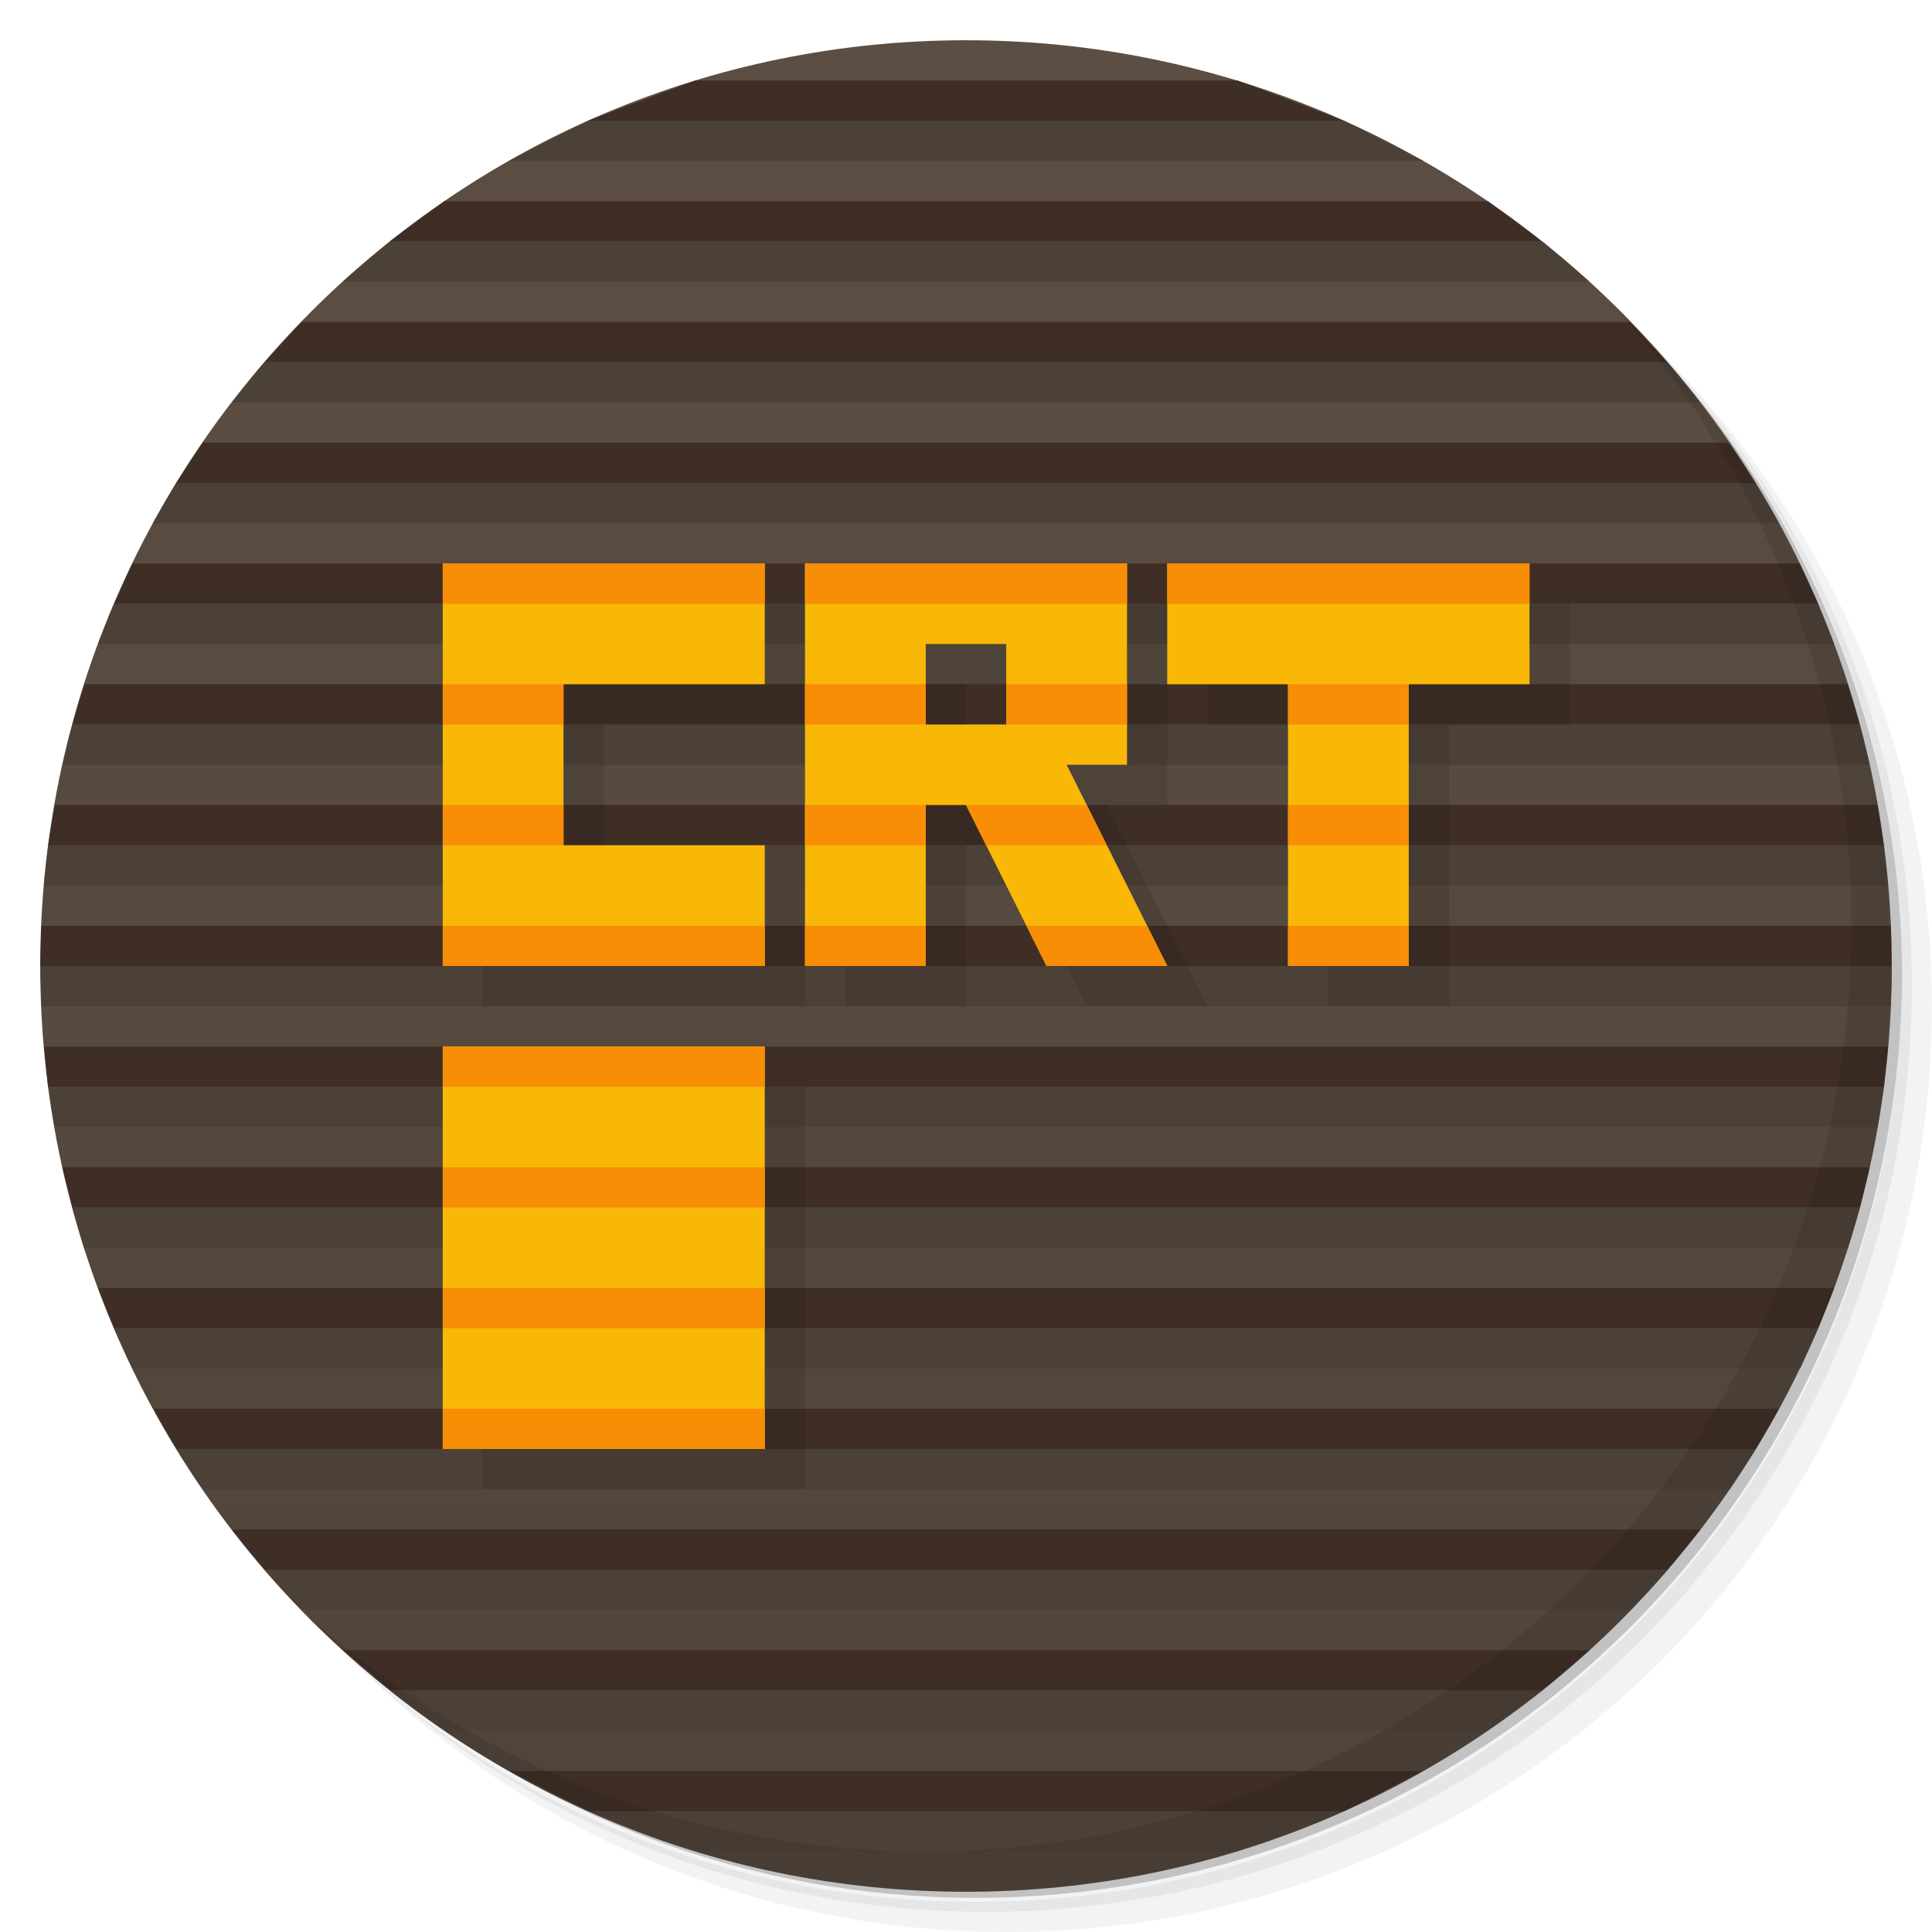
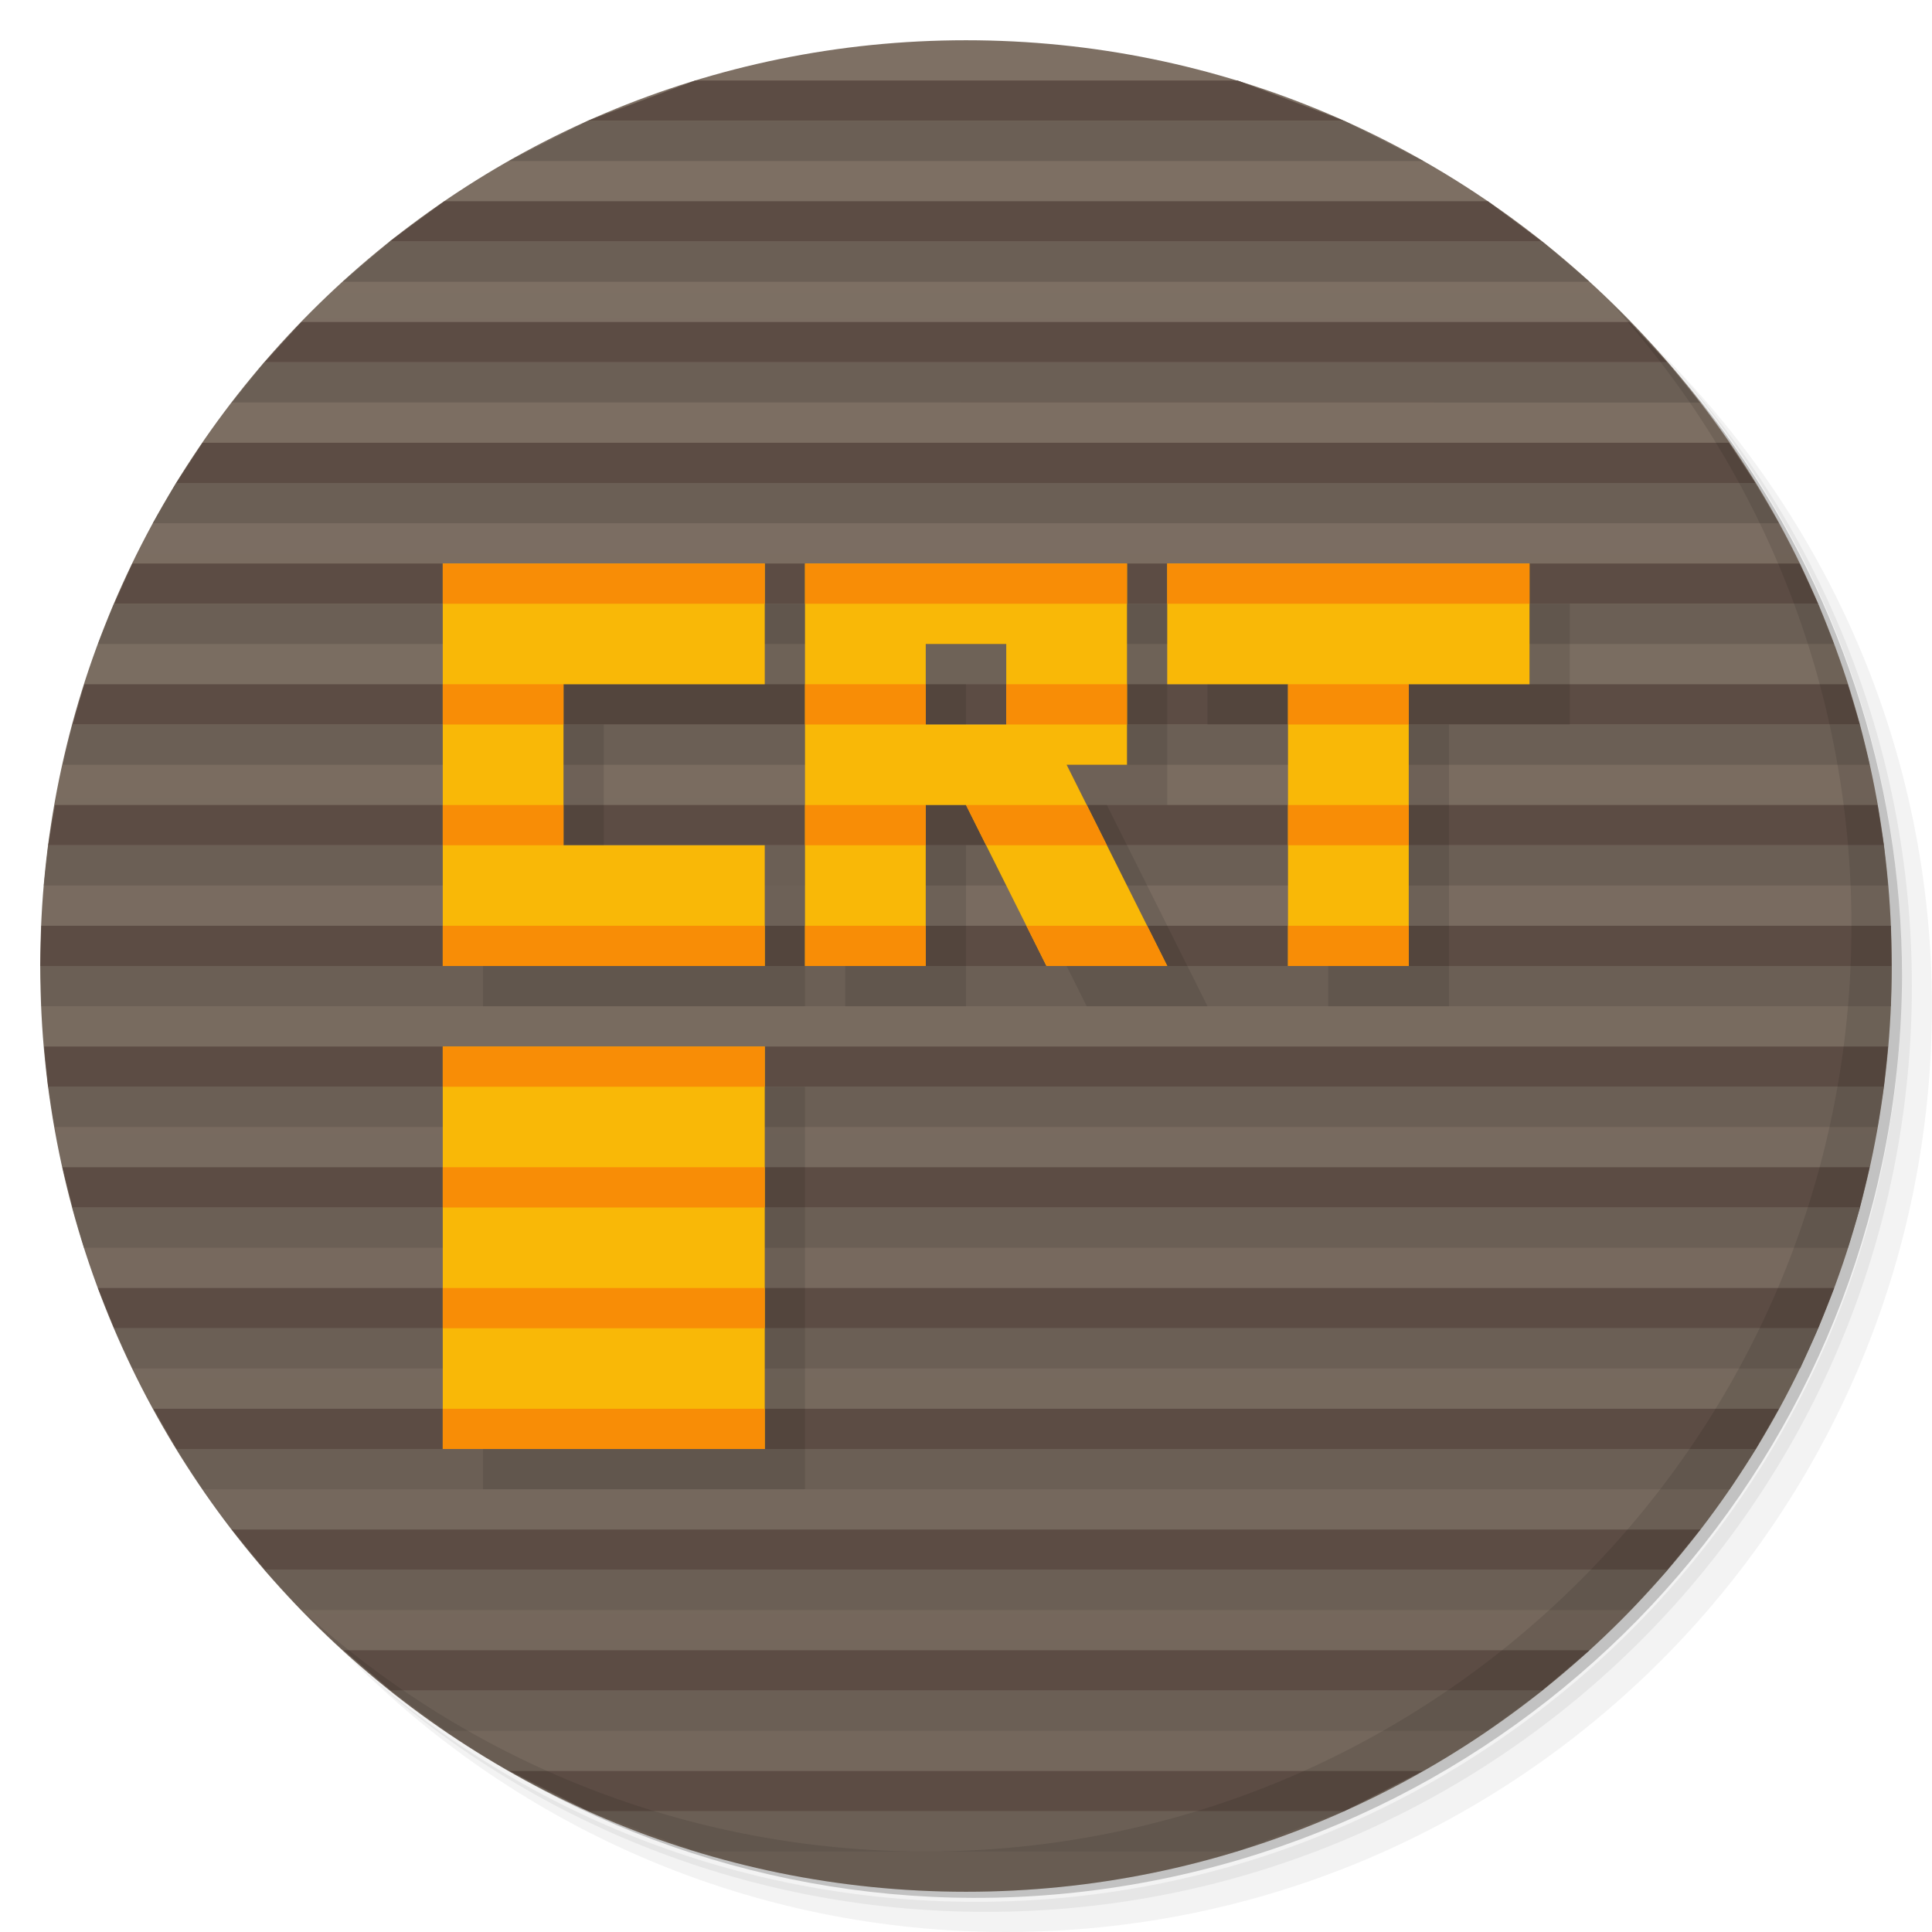
<svg xmlns="http://www.w3.org/2000/svg" viewBox="0 0 48 48" id="svg2" version="1.1">
  <defs id="defs4">
    <linearGradient id="linearGradient3046" y1="1" x2="0" y2="47" gradientUnits="userSpaceOnUse">
-       <stop style="stop-color:#5c4e42;stop-opacity:1" id="stop7" />
-       <stop offset="1" style="stop-color:#50443a;stop-opacity:1" id="stop9" />
+       <stop style="stop-color:#7e7064;stop-opacity:1" id="stop7" />
+       <stop offset="1" style="stop-color:#73665b;stop-opacity:1" id="stop9" />
    </linearGradient>
  </defs>
  <g id="g16">
    <path d="m 36.31 5 c 5.859 4.062 9.688 10.831 9.688 18.5 c 0 12.426 -10.07 22.5 -22.5 22.5 c -7.669 0 -14.438 -3.828 -18.5 -9.688 c 1.037 1.822 2.306 3.499 3.781 4.969 c 4.085 3.712 9.514 5.969 15.469 5.969 c 12.703 0 23 -10.298 23 -23 c 0 -5.954 -2.256 -11.384 -5.969 -15.469 c -1.469 -1.475 -3.147 -2.744 -4.969 -3.781 z m 4.969 3.781 c 3.854 4.113 6.219 9.637 6.219 15.719 c 0 12.703 -10.297 23 -23 23 c -6.081 0 -11.606 -2.364 -15.719 -6.219 c 4.16 4.144 9.883 6.719 16.219 6.719 c 12.703 0 23 -10.298 23 -23 c 0 -6.335 -2.575 -12.06 -6.719 -16.219 z" style="opacity:0.05" id="path18" />
    <path d="m 41.28 8.781 c 3.712 4.085 5.969 9.514 5.969 15.469 c 0 12.703 -10.297 23 -23 23 c -5.954 0 -11.384 -2.256 -15.469 -5.969 c 4.113 3.854 9.637 6.219 15.719 6.219 c 12.703 0 23 -10.298 23 -23 c 0 -6.081 -2.364 -11.606 -6.219 -15.719 z" style="opacity:0.1" id="path20" />
    <path d="m 31.25 2.375 c 8.615 3.154 14.75 11.417 14.75 21.13 c 0 12.426 -10.07 22.5 -22.5 22.5 c -9.708 0 -17.971 -6.135 -21.12 -14.75 a 23 23 0 0 0 44.875 -7 a 23 23 0 0 0 -16 -21.875 z" style="opacity:0.2" id="path22" />
  </g>
  <g style="fill:#fea" id="g24">
    <path d="m 24 1 c 12.703 0 23 10.297 23 23 c 0 12.703 -10.297 23 -23 23 -12.703 0 -23 -10.297 -23 -23 0 -12.703 10.297 -23 23 -23 z" style="fill:url(#linearGradient3046);fill-opacity:1" id="path26" />
  </g>
-   <g id="g4202" style="fill:#3e2e26;fill-opacity:1;stroke:none">
-     <path d="M 1.027,23 46.979,23 46.994,24 1,24 Z" style="fill:#3e2e26;fill-opacity:1;stroke:none" id="path30" />
-     <path d="m 1.367,20 45.28,0 0.157,1 L 1.198,21 Z" style="fill:#3e2e26;fill-opacity:1;stroke:none" id="path32" />
-     <path d="M 1.095,26 46.908,26 46.803,27 1.196,27 Z" style="fill:#3e2e26;fill-opacity:1;stroke:none" id="path34" />
-     <path d="M 2.097,17 45.906,17 46.205,18 1.803,18 Z" style="fill:#3e2e26;fill-opacity:1;stroke:none" id="path36" />
-     <path d="m 1.551,29 44.899,0 -0.241,1 -44.406,0 z" style="fill:#3e2e26;fill-opacity:1;stroke:none" id="path38" />
-     <path id="path36-2" style="fill:#3e2e26;fill-opacity:1;stroke:none" d="M 3.29,14 44.712,14 45.17,15 2.838,15 Z" />
-     <path id="path36-2-8" style="fill:#3e2e26;fill-opacity:1;stroke:none" d="m 5.033,11 37.921,0 0.657,1 -39.233,0 z" />
-     <path id="path36-2-6" style="fill:#3e2e26;fill-opacity:1;stroke:none" d="M 7.488,8 40.489,8 41.419,9 6.575,9 Z" />
-     <path id="path36-2-60" style="fill:#3e2e26;fill-opacity:1;stroke:none" d="M 11.039,5 36.964,5 38.308,6 9.681,6 Z" />
-     <path id="path36-2-60-9" style="fill:#3e2e26;fill-opacity:1;stroke:none" d="M 17.277,2 30.747,2 33.388,3 14.603,3 Z" />
-     <path id="path36-2-60-7" style="fill:#3e2e26;fill-opacity:1;stroke:none" d="M 2.433,32 45.57,32 45.172,33 2.837,33 Z" />
-     <path id="path36-2-60-6" style="fill:#3e2e26;fill-opacity:1;stroke:none" d="M 3.813,35 44.195,35 43.622,36 4.388,36 Z" />
-     <path id="path36-2-60-5" style="fill:#3e2e26;fill-opacity:1;stroke:none" d="M 5.757,38 42.246,38 41.426,39 6.579,39 Z" />
-     <path id="path36-2-60-53" style="fill:#3e2e26;fill-opacity:1;stroke:none" d="M 8.542,41 39.491,41 38.312,42 9.712,42 Z" />
-     <path id="path36-2-60-54" style="fill:#3e2e26;fill-opacity:1;stroke:none" d="m 12.663,44 22.682,0 -1.956,1 -18.759,0 z" />
+   <g id="g4202" style="fill:#5c4c44;fill-opacity:1;stroke:none">
+     <path d="M 1.027,23 46.979,23 46.994,24 1,24 Z" style="fill:#5c4c44;fill-opacity:1;stroke:none" id="path30" />
+     <path d="m 1.367,20 45.28,0 0.157,1 L 1.198,21 Z" style="fill:#5c4c44;fill-opacity:1;stroke:none" id="path32" />
+     <path d="M 1.095,26 46.908,26 46.803,27 1.196,27 Z" style="fill:#5c4c44;fill-opacity:1;stroke:none" id="path34" />
+     <path d="M 2.097,17 45.906,17 46.205,18 1.803,18 Z" style="fill:#5c4c44;fill-opacity:1;stroke:none" id="path36" />
+     <path d="m 1.551,29 44.899,0 -0.241,1 -44.406,0 z" style="fill:#5c4c44;fill-opacity:1;stroke:none" id="path38" />
+     <path id="path36-2" style="fill:#5c4c44;fill-opacity:1;stroke:none" d="M 3.29,14 44.712,14 45.17,15 2.838,15 Z" />
+     <path id="path36-2-8" style="fill:#5c4c44;fill-opacity:1;stroke:none" d="m 5.033,11 37.921,0 0.657,1 -39.233,0 z" />
+     <path id="path36-2-6" style="fill:#5c4c44;fill-opacity:1;stroke:none" d="M 7.488,8 40.489,8 41.419,9 6.575,9 Z" />
+     <path id="path36-2-60" style="fill:#5c4c44;fill-opacity:1;stroke:none" d="M 11.039,5 36.964,5 38.308,6 9.681,6 Z" />
+     <path id="path36-2-60-9" style="fill:#5c4c44;fill-opacity:1;stroke:none" d="M 17.277,2 30.747,2 33.388,3 14.603,3 Z" />
+     <path id="path36-2-60-7" style="fill:#5c4c44;fill-opacity:1;stroke:none" d="M 2.433,32 45.57,32 45.172,33 2.837,33 Z" />
+     <path id="path36-2-60-6" style="fill:#5c4c44;fill-opacity:1;stroke:none" d="M 3.813,35 44.195,35 43.622,36 4.388,36 Z" />
+     <path id="path36-2-60-5" style="fill:#5c4c44;fill-opacity:1;stroke:none" d="M 5.757,38 42.246,38 41.426,39 6.579,39 Z" />
+     <path id="path36-2-60-53" style="fill:#5c4c44;fill-opacity:1;stroke:none" d="M 8.542,41 39.491,41 38.312,42 9.712,42 Z" />
+     <path id="path36-2-60-54" style="fill:#5c4c44;fill-opacity:1;stroke:none" d="m 12.663,44 22.682,0 -1.956,1 -18.759,0 z" />
  </g>
-   <g id="g4202-0" style="opacity:1;fill:#4c4137;fill-opacity:1" transform="translate(1,1)">
-     <path d="m 0.004,23 45.991,0 -0.016,1 -45.947,0 z" style="fill:#4c4137;fill-opacity:1;stroke:none" id="path30-3" />
-     <path d="M 0.199,20 45.803,20 45.906,21 0.089,21 Z" style="fill:#4c4137;fill-opacity:1;stroke:none" id="path32-2" />
-     <path d="M 0.201,26 45.802,26 45.647,27 0.356,27 Z" style="fill:#4c4137;fill-opacity:1;stroke:none" id="path34-5" />
-     <path d="m 0.8,17 44.403,0 0.248,1 -44.894,0 z" style="fill:#4c4137;fill-opacity:1;stroke:none" id="path36-1" />
-     <path d="M 0.797,29 45.212,29 44.912,30 1.088,30 Z" style="fill:#4c4137;fill-opacity:1;stroke:none" id="path38-6" />
-     <path id="path36-2-7" style="fill:#4c4137;fill-opacity:1;stroke:none" d="m 1.833,14 42.336,0 0.395,1 -43.129,0 z" />
-     <path id="path36-2-8-8" style="fill:#4c4137;fill-opacity:1;stroke:none" d="m 3.377,11 39.23,0 0.591,1 -40.401,0 z" />
-     <path id="path36-2-6-5" style="fill:#4c4137;fill-opacity:1;stroke:none" d="M 5.57,8 40.422,8 41.232,9.002 4.763,8.998 Z" />
-     <path id="path36-2-60-4" style="fill:#4c4137;fill-opacity:1;stroke:none" d="M 8.692,5 37.315,5 38.488,6 7.517,6 Z" />
-     <path id="path36-2-60-9-7" style="fill:#4c4137;fill-opacity:1;stroke:none" d="M 13.61,2 32.391,2 34.361,3 11.642,3 Z" />
-     <path id="path36-2-60-7-3" style="fill:#4c4137;fill-opacity:1;stroke:none" d="M 1.839,32 44.172,32 43.723,33 2.294,33 Z" />
-     <path id="path36-2-60-6-5" style="fill:#4c4137;fill-opacity:1;stroke:none" d="M 3.391,35 42.621,35 41.973,36 4.037,36 Z" />
-     <path id="path36-2-60-5-3" style="fill:#4c4137;fill-opacity:1;stroke:none" d="M 5.574,38 40.433,38 39.516,39 6.485,39 Z" />
-     <path id="path36-2-60-53-3" style="fill:#4c4137;fill-opacity:1;stroke:none" d="m 8.714,41 28.601,0 -1.366,1 -25.878,0 z" />
-     <path id="path36-2-60-54-3" style="fill:#4c4137;fill-opacity:1;stroke:none" d="m 13.624,44 18.748,0 -2.655,1 -13.417,5.5e-5 z" />
+   <g id="g4202-0" style="opacity:1;fill:#6b5f55;fill-opacity:1" transform="translate(1,1)">
+     <path d="m 0.004,23 45.991,0 -0.016,1 -45.947,0 z" style="fill:#6b5f55;fill-opacity:1;stroke:none" id="path30-3" />
+     <path d="M 0.199,20 45.803,20 45.906,21 0.089,21 Z" style="fill:#6b5f55;fill-opacity:1;stroke:none" id="path32-2" />
+     <path d="M 0.201,26 45.802,26 45.647,27 0.356,27 Z" style="fill:#6b5f55;fill-opacity:1;stroke:none" id="path34-5" />
+     <path d="m 0.8,17 44.403,0 0.248,1 -44.894,0 z" style="fill:#6b5f55;fill-opacity:1;stroke:none" id="path36-1" />
+     <path d="M 0.797,29 45.212,29 44.912,30 1.088,30 Z" style="fill:#6b5f55;fill-opacity:1;stroke:none" id="path38-6" />
+     <path id="path36-2-7" style="fill:#6b5f55;fill-opacity:1;stroke:none" d="m 1.833,14 42.336,0 0.395,1 -43.129,0 z" />
+     <path id="path36-2-8-8" style="fill:#6b5f55;fill-opacity:1;stroke:none" d="m 3.377,11 39.23,0 0.591,1 -40.401,0 z" />
+     <path id="path36-2-6-5" style="fill:#6b5f55;fill-opacity:1;stroke:none" d="M 5.57,8 40.422,8 41.232,9.002 4.763,8.998 Z" />
+     <path id="path36-2-60-4" style="fill:#6b5f55;fill-opacity:1;stroke:none" d="M 8.692,5 37.315,5 38.488,6 7.517,6 Z" />
+     <path id="path36-2-60-9-7" style="fill:#6b5f55;fill-opacity:1;stroke:none" d="M 13.61,2 32.391,2 34.361,3 11.642,3 Z" />
+     <path id="path36-2-60-7-3" style="fill:#6b5f55;fill-opacity:1;stroke:none" d="M 1.839,32 44.172,32 43.723,33 2.294,33 Z" />
+     <path id="path36-2-60-6-5" style="fill:#6b5f55;fill-opacity:1;stroke:none" d="M 3.391,35 42.621,35 41.973,36 4.037,36 Z" />
+     <path id="path36-2-60-5-3" style="fill:#6b5f55;fill-opacity:1;stroke:none" d="M 5.574,38 40.433,38 39.516,39 6.485,39 Z" />
+     <path id="path36-2-60-53-3" style="fill:#6b5f55;fill-opacity:1;stroke:none" d="m 8.714,41 28.601,0 -1.366,1 -25.878,0 z" />
+     <path id="path36-2-60-54-3" style="fill:#6b5f55;fill-opacity:1;stroke:none" d="m 13.624,44 18.748,0 -2.655,1 -13.417,5.5e-5 z" />
  </g>
  <g id="g40">
    <path d="m 40.03 7.531 c 3.712 4.084 5.969 9.514 5.969 15.469 0 12.703 -10.297 23 -23 23 c -5.954 0 -11.384 -2.256 -15.469 -5.969 4.178 4.291 10.01 6.969 16.469 6.969 c 12.703 0 23 -10.298 23 -23 0 -6.462 -2.677 -12.291 -6.969 -16.469 z" style="opacity:0.1" id="path42" />
  </g>
  <g id="g4187-2" style="opacity:0.1;fill:#000000;fill-opacity:1" transform="translate(1,0)">
    <g style="fill:#000000;fill-opacity:1" transform="translate(0,3)" id="g4208-1">
      <path style="fill:#000000;fill-opacity:1;fill-rule:evenodd;stroke:none;stroke-width:1px;stroke-linecap:butt;stroke-linejoin:miter;stroke-opacity:1" d="m 11,12 0,10 8,0 0,-3 -5,0 0,-4 5,0 0,-3 -8,0 z" id="path4182-9" />
      <path id="path4188-1" transform="translate(0,-3)" d="m 20,15 0,10 3,0 0,-4 1,0 2,4 3,0 -2.5,-5 1.5,0 0,-5 z m 3,2 2,0 0,2 -2,0 z" style="fill:#000000;fill-opacity:1;fill-rule:evenodd;stroke:none;stroke-width:1px;stroke-linecap:butt;stroke-linejoin:miter;stroke-opacity:1" />
      <path style="fill:#000000;fill-opacity:1;fill-rule:evenodd;stroke:none;stroke-width:1px;stroke-linecap:butt;stroke-linejoin:miter;stroke-opacity:1" d="m 29,12 0,3 3,0 0,7 3,0 0,-7 3,0 0,-3 z" id="path4206-7" />
    </g>
    <path id="path4185-1" d="m 11,27 0,10 8,0 0,-10 z" style="fill:#000000;fill-opacity:1;fill-rule:evenodd;stroke:none;stroke-width:1px;stroke-linecap:butt;stroke-linejoin:miter;stroke-opacity:1" />
  </g>
  <g id="g4187" style="fill:#f9b807;fill-opacity:1" transform="translate(0,-1)">
    <g style="fill:#f9b807;fill-opacity:1" transform="translate(0,3)" id="g4208">
      <path style="fill:#f9b807;fill-opacity:1;fill-rule:evenodd;stroke:none;stroke-width:1px;stroke-linecap:butt;stroke-linejoin:miter;stroke-opacity:1" d="m 11,12 0,10 8,0 0,-3 -5,0 0,-4 5,0 0,-3 -8,0 z" id="path4182" />
      <path id="path4188" transform="translate(0,-3)" d="m 20,15 0,10 3,0 0,-4 1,0 2,4 3,0 -2.5,-5 1.5,0 0,-5 z m 3,2 2,0 0,2 -2,0 z" style="fill:#f9b807;fill-opacity:1;fill-rule:evenodd;stroke:none;stroke-width:1px;stroke-linecap:butt;stroke-linejoin:miter;stroke-opacity:1" />
      <path style="fill:#f9b807;fill-opacity:1;fill-rule:evenodd;stroke:none;stroke-width:1px;stroke-linecap:butt;stroke-linejoin:miter;stroke-opacity:1" d="m 29,12 0,3 3,0 0,7 3,0 0,-7 3,0 0,-3 z" id="path4206" />
    </g>
    <path id="path4185" d="m 11,27 0,10 8,0 0,-10 z" style="fill:#f9b807;fill-opacity:1;fill-rule:evenodd;stroke:none;stroke-width:1px;stroke-linecap:butt;stroke-linejoin:miter;stroke-opacity:1" />
  </g>
  <path style="opacity:1;fill:#f88d06;fill-opacity:1" d="m 11,14 8,0 0,1 -8,0 z" id="rect4201" />
  <path style="opacity:1;fill:#f88d06;fill-opacity:1" d="m 20,14 8,0 0,1 -8,0 z" id="rect4204" />
  <rect style="opacity:1;fill:#f88d06;fill-opacity:1" id="rect4207" width="9" height="1" x="29" y="14" />
  <path style="opacity:1;fill:#f88d06;fill-opacity:1;stroke:none" d="m 11,17 3,0 0,1 -3,0 z" id="rect4240" />
  <path style="opacity:1;fill:#f88d06;fill-opacity:1;stroke:none" d="m 20,17 3,0 0,1 -3,0 z" id="rect4243" />
  <path style="opacity:1;fill:#f88d06;fill-opacity:1;stroke:none" d="m 25,17 3,0 0,1 -3,0 z" id="rect4246" />
  <path style="opacity:1;fill:#f88d06;fill-opacity:1;stroke:none" d="m 32,17 3,0 0,1 -3,0 z" id="rect4249" />
  <path style="opacity:1;fill:#f88d06;fill-opacity:1;stroke:none" d="m 11,20 3,0 0,1 -3,0 z" id="rect4252" />
  <path style="opacity:1;fill:#f88d06;fill-opacity:1;stroke:none" d="m 20,20 3,0 0,1 -3,0 z" id="rect4255" />
  <path style="opacity:1;fill:#f88d06;fill-opacity:1;stroke:none" d="m 24,20 3,0 0.5,1 -3,0 z" id="rect4258" />
  <path style="opacity:1;fill:#f88d06;fill-opacity:1;stroke:none" d="m 32,20 3,0 0,1 -3,0 z" id="rect4261" />
  <path style="opacity:1;fill:#f88d06;fill-opacity:1;stroke:none" d="m 11,23 8,0 0,1 -8,0 z" id="rect4264" />
  <path style="opacity:1;fill:#f88d06;fill-opacity:1;stroke:none" d="m 20,23 3,0 0,1 -3,0 z" id="rect4267" />
  <path style="opacity:1;fill:#f88d06;fill-opacity:1;stroke:none" d="m 25.5,23 3,0 0.5,1 -3,0 z" id="rect4270" />
  <path style="opacity:1;fill:#f88d06;fill-opacity:1;stroke:none" d="m 32,23 3,0 0,1 -3,0 z" id="rect4273" />
  <path style="opacity:1;fill:#f88d06;fill-opacity:1;stroke:none" d="m 11,26 8,0 0,1 -8,0 z" id="rect4276" />
  <path style="opacity:1;fill:#f88d06;fill-opacity:1;stroke:none" d="m 11,29 8,0 0,1 -8,0 z" id="rect4279" />
  <path style="opacity:1;fill:#f88d06;fill-opacity:1;stroke:none" d="m 11,32 8,0 0,1 -8,0 z" id="rect4282" />
  <path style="opacity:1;fill:#f88d06;fill-opacity:1;stroke:none" d="m 11,35 8,0 0,1 -8,0 z" id="rect4287" />
</svg>
